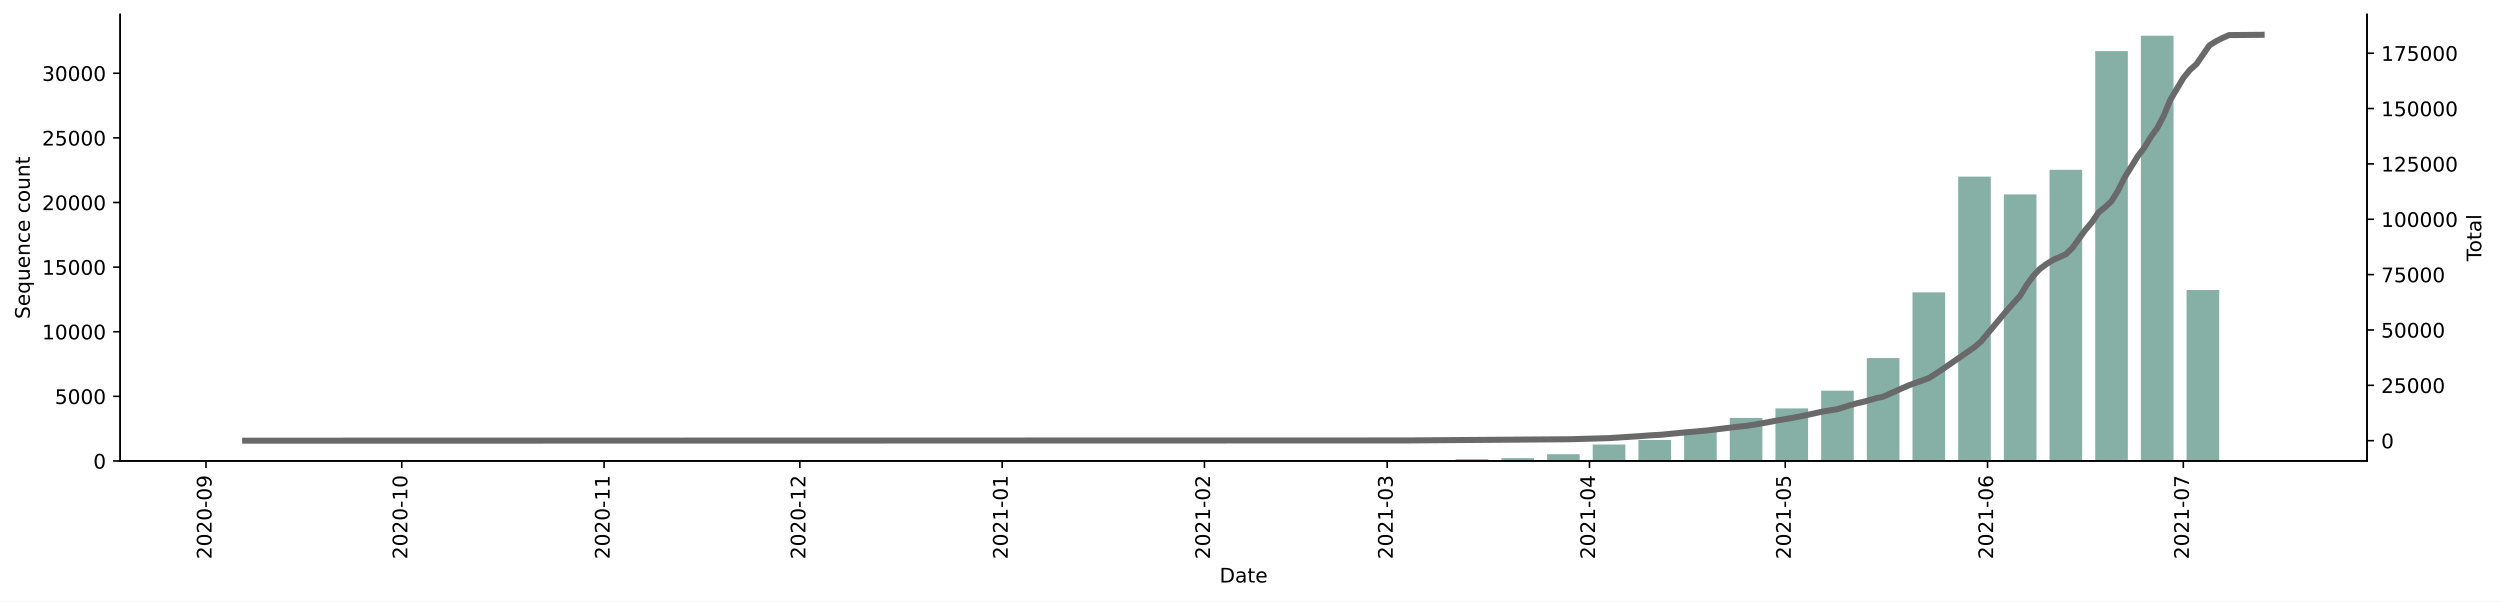
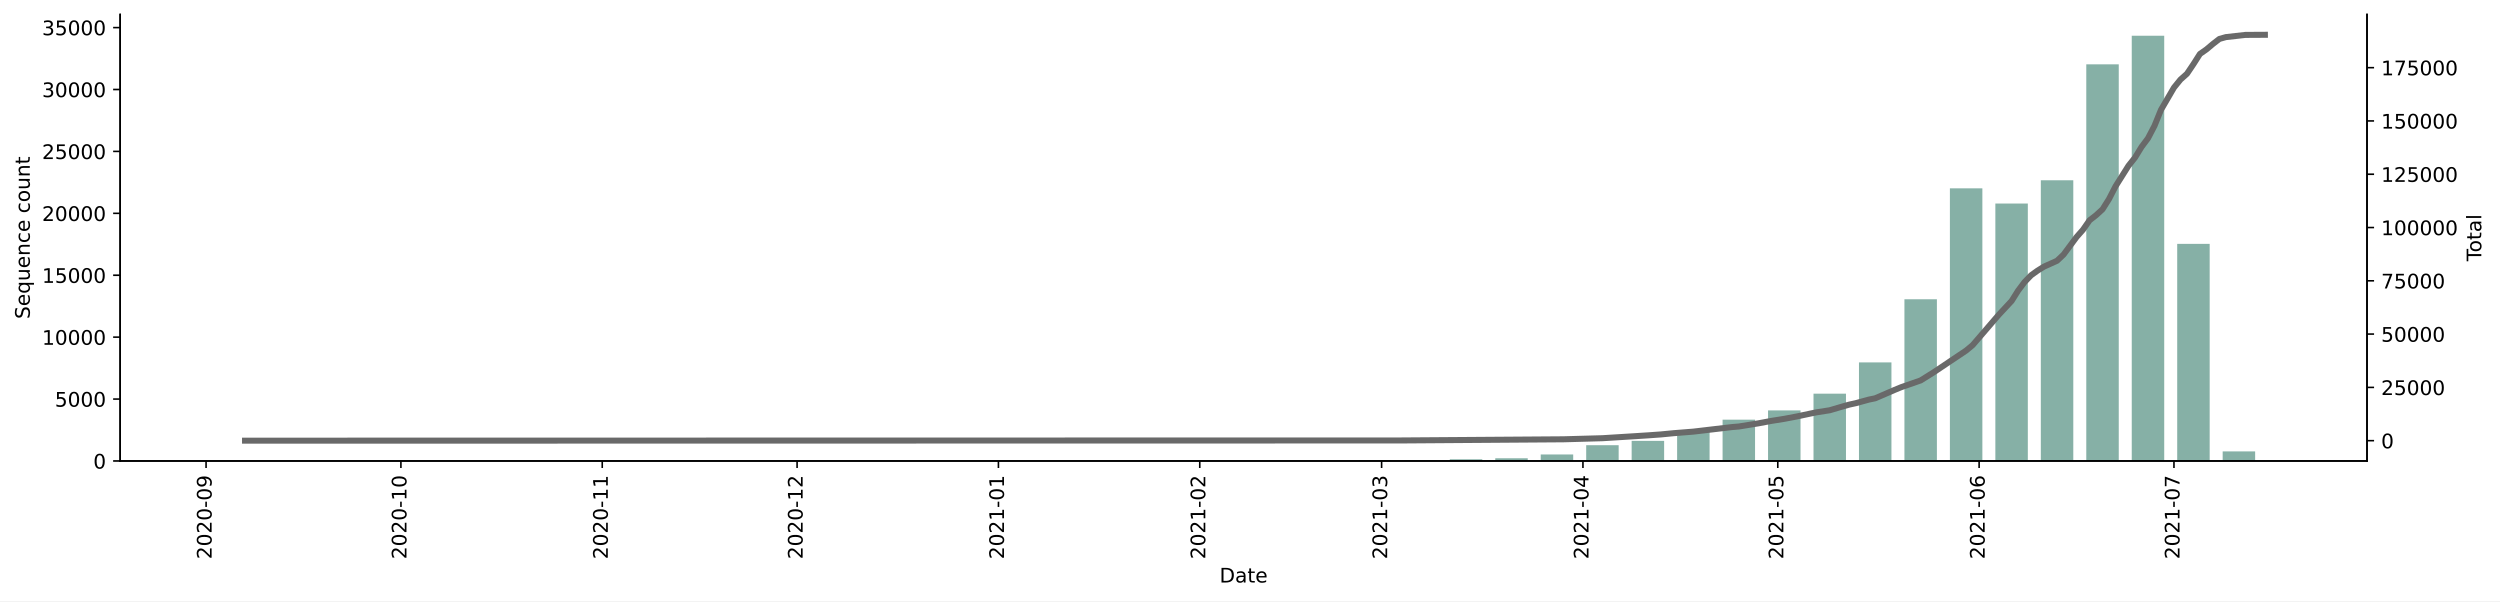
<svg xmlns="http://www.w3.org/2000/svg" xmlns:xlink="http://www.w3.org/1999/xlink" height="298.621pt" version="1.1" viewBox="0 0 1241.744 298.621" width="1241.744pt">
  <defs>
    <style type="text/css">*{stroke-linecap:butt;stroke-linejoin:round;}</style>
  </defs>
  <g id="figure_1">
    <g id="patch_1">
      <path d="M 0 298.621  L 1241.744 298.621  L 1241.744 0  L 0 0  z " style="fill:#ffffff;" />
    </g>
    <g id="axes_1">
      <g id="patch_2">
        <path d="M 59.691 228.96  L 1175.691 228.96  L 1175.691 7.2  L 59.691 7.2  z " style="fill:#ffffff;" />
      </g>
      <g id="patch_3">
-         <path clip-path="url(#p25f236a113)" d="M 110.418 228.96  L 126.625 228.96  L 126.625 228.954  L 110.418 228.954  z " style="fill:#86b0a6;" />
+         <path clip-path="url(#p09d56482ad)" d="M 110.418 228.96  L 126.547 228.96  L 126.547 228.954  L 110.418 228.954  z " style="fill:#86b0a6;" />
      </g>
      <g id="patch_4">
-         <path clip-path="url(#p25f236a113)" d="M 155.797 228.96  L 172.004 228.96  L 172.004 228.954  L 155.797 228.954  z " style="fill:#86b0a6;" />
+         <path clip-path="url(#p09d56482ad)" d="M 155.58 228.96  L 171.71 228.96  L 171.71 228.954  L 155.58 228.954  z " style="fill:#86b0a6;" />
      </g>
      <g id="patch_5">
-         <path clip-path="url(#p25f236a113)" d="M 337.313 228.96  L 353.52 228.96  L 353.52 228.954  L 337.313 228.954  z " style="fill:#86b0a6;" />
+         <path clip-path="url(#p09d56482ad)" d="M 336.231 228.96  L 352.36 228.96  L 352.36 228.954  L 336.231 228.954  z " style="fill:#86b0a6;" />
      </g>
      <g id="patch_6">
-         <path clip-path="url(#p25f236a113)" d="M 360.003 228.96  L 376.209 228.96  L 376.209 228.947  L 360.003 228.947  z " style="fill:#86b0a6;" />
+         <path clip-path="url(#p09d56482ad)" d="M 358.812 228.96  L 374.942 228.96  L 374.942 228.948  L 358.812 228.948  z " style="fill:#86b0a6;" />
      </g>
      <g id="patch_7">
-         <path clip-path="url(#p25f236a113)" d="M 382.692 228.96  L 398.899 228.96  L 398.899 228.954  L 382.692 228.954  z " style="fill:#86b0a6;" />
+         <path clip-path="url(#p09d56482ad)" d="M 381.393 228.96  L 397.523 228.96  L 397.523 228.954  L 381.393 228.954  z " style="fill:#86b0a6;" />
      </g>
      <g id="patch_8">
-         <path clip-path="url(#p25f236a113)" d="M 405.382 228.96  L 421.588 228.96  L 421.588 228.934  L 405.382 228.934  z " style="fill:#86b0a6;" />
+         <path clip-path="url(#p09d56482ad)" d="M 403.975 228.96  L 420.104 228.96  L 420.104 228.935  L 403.975 228.935  z " style="fill:#86b0a6;" />
      </g>
      <g id="patch_9">
-         <path clip-path="url(#p25f236a113)" d="M 473.45 228.96  L 489.657 228.96  L 489.657 228.954  L 473.45 228.954  z " style="fill:#86b0a6;" />
+         <path clip-path="url(#p09d56482ad)" d="M 471.719 228.96  L 487.848 228.96  L 487.848 228.954  L 471.719 228.954  z " style="fill:#86b0a6;" />
      </g>
      <g id="patch_10">
-         <path clip-path="url(#p25f236a113)" d="M 496.14 228.96  L 512.346 228.96  L 512.346 228.941  L 496.14 228.941  z " style="fill:#86b0a6;" />
+         <path clip-path="url(#p09d56482ad)" d="M 494.3 228.96  L 510.429 228.96  L 510.429 228.942  L 494.3 228.942  z " style="fill:#86b0a6;" />
      </g>
      <g id="patch_11">
-         <path clip-path="url(#p25f236a113)" d="M 518.829 228.96  L 535.036 228.96  L 535.036 228.947  L 518.829 228.947  z " style="fill:#86b0a6;" />
+         <path clip-path="url(#p09d56482ad)" d="M 516.881 228.96  L 533.011 228.96  L 533.011 228.948  L 516.881 228.948  z " style="fill:#86b0a6;" />
      </g>
      <g id="patch_12">
-         <path clip-path="url(#p25f236a113)" d="M 541.519 228.96  L 557.725 228.96  L 557.725 228.954  L 541.519 228.954  z " style="fill:#86b0a6;" />
+         <path clip-path="url(#p09d56482ad)" d="M 539.463 228.96  L 555.592 228.96  L 555.592 228.954  L 539.463 228.954  z " style="fill:#86b0a6;" />
      </g>
      <g id="patch_13">
-         <path clip-path="url(#p25f236a113)" d="M 564.208 228.96  L 580.415 228.96  L 580.415 228.947  L 564.208 228.947  z " style="fill:#86b0a6;" />
+         <path clip-path="url(#p09d56482ad)" d="M 562.044 228.96  L 578.173 228.96  L 578.173 228.948  L 562.044 228.948  z " style="fill:#86b0a6;" />
      </g>
      <g id="patch_14">
-         <path clip-path="url(#p25f236a113)" d="M 586.898 228.96  L 603.105 228.96  L 603.105 228.787  L 586.898 228.787  z " style="fill:#86b0a6;" />
+         <path clip-path="url(#p09d56482ad)" d="M 584.625 228.96  L 600.755 228.96  L 600.755 228.794  L 584.625 228.794  z " style="fill:#86b0a6;" />
      </g>
      <g id="patch_15">
-         <path clip-path="url(#p25f236a113)" d="M 609.587 228.96  L 625.794 228.96  L 625.794 228.902  L 609.587 228.902  z " style="fill:#86b0a6;" />
+         <path clip-path="url(#p09d56482ad)" d="M 607.206 228.96  L 623.336 228.96  L 623.336 228.905  L 607.206 228.905  z " style="fill:#86b0a6;" />
      </g>
      <g id="patch_16">
-         <path clip-path="url(#p25f236a113)" d="M 632.277 228.96  L 648.484 228.96  L 648.484 228.915  L 632.277 228.915  z " style="fill:#86b0a6;" />
+         <path clip-path="url(#p09d56482ad)" d="M 629.788 228.96  L 645.917 228.96  L 645.917 228.917  L 629.788 228.917  z " style="fill:#86b0a6;" />
      </g>
      <g id="patch_17">
-         <path clip-path="url(#p25f236a113)" d="M 654.966 228.96  L 671.173 228.96  L 671.173 228.909  L 654.966 228.909  z " style="fill:#86b0a6;" />
+         <path clip-path="url(#p09d56482ad)" d="M 652.369 228.96  L 668.499 228.96  L 668.499 228.911  L 652.369 228.911  z " style="fill:#86b0a6;" />
      </g>
      <g id="patch_18">
-         <path clip-path="url(#p25f236a113)" d="M 677.656 228.96  L 693.863 228.96  L 693.863 228.53  L 677.656 228.53  z " style="fill:#86b0a6;" />
+         <path clip-path="url(#p09d56482ad)" d="M 674.95 228.96  L 691.08 228.96  L 691.08 228.548  L 674.95 228.548  z " style="fill:#86b0a6;" />
      </g>
      <g id="patch_19">
-         <path clip-path="url(#p25f236a113)" d="M 700.345 228.96  L 716.552 228.96  L 716.552 228.575  L 700.345 228.575  z " style="fill:#86b0a6;" />
+         <path clip-path="url(#p09d56482ad)" d="M 697.532 228.96  L 713.661 228.96  L 713.661 228.591  L 697.532 228.591  z " style="fill:#86b0a6;" />
      </g>
      <g id="patch_20">
-         <path clip-path="url(#p25f236a113)" d="M 723.035 228.96  L 739.242 228.96  L 739.242 228.068  L 723.035 228.068  z " style="fill:#86b0a6;" />
+         <path clip-path="url(#p09d56482ad)" d="M 720.113 228.96  L 736.242 228.96  L 736.242 228.105  L 720.113 228.105  z " style="fill:#86b0a6;" />
      </g>
      <g id="patch_21">
-         <path clip-path="url(#p25f236a113)" d="M 745.724 228.96  L 761.931 228.96  L 761.931 227.548  L 745.724 227.548  z " style="fill:#86b0a6;" />
+         <path clip-path="url(#p09d56482ad)" d="M 742.694 228.96  L 758.824 228.96  L 758.824 227.607  L 742.694 227.607  z " style="fill:#86b0a6;" />
      </g>
      <g id="patch_22">
-         <path clip-path="url(#p25f236a113)" d="M 768.414 228.96  L 784.621 228.96  L 784.621 225.603  L 768.414 225.603  z " style="fill:#86b0a6;" />
+         <path clip-path="url(#p09d56482ad)" d="M 765.276 228.96  L 781.405 228.96  L 781.405 225.743  L 765.276 225.743  z " style="fill:#86b0a6;" />
      </g>
      <g id="patch_23">
-         <path clip-path="url(#p25f236a113)" d="M 791.103 228.96  L 807.31 228.96  L 807.31 220.808  L 791.103 220.808  z " style="fill:#86b0a6;" />
+         <path clip-path="url(#p09d56482ad)" d="M 787.857 228.96  L 803.986 228.96  L 803.986 221.143  L 787.857 221.143  z " style="fill:#86b0a6;" />
      </g>
      <g id="patch_24">
-         <path clip-path="url(#p25f236a113)" d="M 813.793 228.96  L 830 228.96  L 830 218.536  L 813.793 218.536  z " style="fill:#86b0a6;" />
+         <path clip-path="url(#p09d56482ad)" d="M 810.438 228.96  L 826.568 228.96  L 826.568 218.972  L 810.438 218.972  z " style="fill:#86b0a6;" />
      </g>
      <g id="patch_25">
-         <path clip-path="url(#p25f236a113)" d="M 836.482 228.96  L 852.689 228.96  L 852.689 213.407  L 836.482 213.407  z " style="fill:#86b0a6;" />
+         <path clip-path="url(#p09d56482ad)" d="M 833.019 228.96  L 849.149 228.96  L 849.149 214.058  L 833.019 214.058  z " style="fill:#86b0a6;" />
      </g>
      <g id="patch_26">
-         <path clip-path="url(#p25f236a113)" d="M 859.172 228.96  L 875.379 228.96  L 875.379 207.572  L 859.172 207.572  z " style="fill:#86b0a6;" />
+         <path clip-path="url(#p09d56482ad)" d="M 855.601 228.96  L 871.73 228.96  L 871.73 208.437  L 855.601 208.437  z " style="fill:#86b0a6;" />
      </g>
      <g id="patch_27">
-         <path clip-path="url(#p25f236a113)" d="M 881.861 228.96  L 898.068 228.96  L 898.068 202.848  L 881.861 202.848  z " style="fill:#86b0a6;" />
+         <path clip-path="url(#p09d56482ad)" d="M 878.182 228.96  L 894.312 228.96  L 894.312 203.855  L 878.182 203.855  z " style="fill:#86b0a6;" />
      </g>
      <g id="patch_28">
-         <path clip-path="url(#p25f236a113)" d="M 904.551 228.96  L 920.758 228.96  L 920.758 194.067  L 904.551 194.067  z " style="fill:#86b0a6;" />
+         <path clip-path="url(#p09d56482ad)" d="M 900.763 228.96  L 916.893 228.96  L 916.893 195.527  L 900.763 195.527  z " style="fill:#86b0a6;" />
      </g>
      <g id="patch_29">
-         <path clip-path="url(#p25f236a113)" d="M 927.24 228.96  L 943.447 228.96  L 943.447 177.866  L 927.24 177.866  z " style="fill:#86b0a6;" />
+         <path clip-path="url(#p09d56482ad)" d="M 923.345 228.96  L 939.474 228.96  L 939.474 180.004  L 923.345 180.004  z " style="fill:#86b0a6;" />
      </g>
      <g id="patch_30">
-         <path clip-path="url(#p25f236a113)" d="M 949.93 228.96  L 966.137 228.96  L 966.137 145.187  L 949.93 145.187  z " style="fill:#86b0a6;" />
+         <path clip-path="url(#p09d56482ad)" d="M 945.926 228.96  L 962.055 228.96  L 962.055 148.656  L 945.926 148.656  z " style="fill:#86b0a6;" />
      </g>
      <g id="patch_31">
-         <path clip-path="url(#p25f236a113)" d="M 972.619 228.96  L 988.826 228.96  L 988.826 87.706  L 972.619 87.706  z " style="fill:#86b0a6;" />
+         <path clip-path="url(#p09d56482ad)" d="M 968.507 228.96  L 984.637 228.96  L 984.637 93.55  L 968.507 93.55  z " style="fill:#86b0a6;" />
      </g>
      <g id="patch_32">
-         <path clip-path="url(#p25f236a113)" d="M 995.309 228.96  L 1011.516 228.96  L 1011.516 96.564  L 995.309 96.564  z " style="fill:#86b0a6;" />
+         <path clip-path="url(#p09d56482ad)" d="M 991.089 228.96  L 1007.218 228.96  L 1007.218 101.084  L 991.089 101.084  z " style="fill:#86b0a6;" />
      </g>
      <g id="patch_33">
-         <path clip-path="url(#p25f236a113)" d="M 1017.998 228.96  L 1034.205 228.96  L 1034.205 84.356  L 1017.998 84.356  z " style="fill:#86b0a6;" />
+         <path clip-path="url(#p09d56482ad)" d="M 1013.67 228.96  L 1029.799 228.96  L 1029.799 89.546  L 1013.67 89.546  z " style="fill:#86b0a6;" />
      </g>
      <g id="patch_34">
-         <path clip-path="url(#p25f236a113)" d="M 1040.688 228.96  L 1056.895 228.96  L 1056.895 25.392  L 1040.688 25.392  z " style="fill:#86b0a6;" />
+         <path clip-path="url(#p09d56482ad)" d="M 1036.251 228.96  L 1052.381 228.96  L 1052.381 31.967  L 1036.251 31.967  z " style="fill:#86b0a6;" />
      </g>
      <g id="patch_35">
-         <path clip-path="url(#p25f236a113)" d="M 1063.378 228.96  L 1079.584 228.96  L 1079.584 17.76  L 1063.378 17.76  z " style="fill:#86b0a6;" />
+         <path clip-path="url(#p09d56482ad)" d="M 1058.832 228.96  L 1074.962 228.96  L 1074.962 17.76  L 1058.832 17.76  z " style="fill:#86b0a6;" />
      </g>
      <g id="patch_36">
-         <path clip-path="url(#p25f236a113)" d="M 1086.067 228.96  L 1102.274 228.96  L 1102.274 144.058  L 1086.067 144.058  z " style="fill:#86b0a6;" />
+         <path clip-path="url(#p09d56482ad)" d="M 1081.414 228.96  L 1097.543 228.96  L 1097.543 121.14  L 1081.414 121.14  z " style="fill:#86b0a6;" />
      </g>
      <g id="patch_37">
-         <path clip-path="url(#p25f236a113)" d="M 1108.757 228.96  L 1124.963 228.96  L 1124.963 228.562  L 1108.757 228.562  z " style="fill:#86b0a6;" />
+         <path clip-path="url(#p09d56482ad)" d="M 1103.995 228.96  L 1120.125 228.96  L 1120.125 224.224  L 1103.995 224.224  z " style="fill:#86b0a6;" />
      </g>
      <g id="matplotlib.axis_1">
        <g id="xtick_1">
          <g id="line2d_1">
            <defs>
-               <path d="M 0 0  L 0 3.5  " id="mf1238006eb" style="stroke:#000000;stroke-width:0.8;" />
+               <path d="M 0 0  L 0 3.5  " id="m24f2f60e3e" style="stroke:#000000;stroke-width:0.8;" />
            </defs>
            <g>
-               <use style="stroke:#000000;stroke-width:0.8;" x="102.314" xlink:href="#mf1238006eb" y="228.96" />
+               <use style="stroke:#000000;stroke-width:0.8;" x="102.353" xlink:href="#m24f2f60e3e" y="228.96" />
            </g>
          </g>
          <g id="text_1">
-             <g transform="translate(105.0739 277.7428)rotate(-90)scale(0.1 -0.1)">
+             <g transform="translate(105.1125 277.7428)rotate(-90)scale(0.1 -0.1)">
              <defs>
                <path d="M 1228 531  L 3431 531  L 3431 0  L 469 0  L 469 531  Q 828 903 1448 1529  Q 2069 2156 2228 2338  Q 2531 2678 2651 2914  Q 2772 3150 2772 3378  Q 2772 3750 2511 3984  Q 2250 4219 1831 4219  Q 1534 4219 1204 4116  Q 875 4013 500 3803  L 500 4441  Q 881 4594 1212 4672  Q 1544 4750 1819 4750  Q 2544 4750 2975 4387  Q 3406 4025 3406 3419  Q 3406 3131 3298 2873  Q 3191 2616 2906 2266  Q 2828 2175 2409 1742  Q 1991 1309 1228 531  z " id="DejaVuSans-32" transform="scale(0.015625)" />
                <path d="M 2034 4250  Q 1547 4250 1301 3770  Q 1056 3291 1056 2328  Q 1056 1369 1301 889  Q 1547 409 2034 409  Q 2525 409 2770 889  Q 3016 1369 3016 2328  Q 3016 3291 2770 3770  Q 2525 4250 2034 4250  z M 2034 4750  Q 2819 4750 3233 4129  Q 3647 3509 3647 2328  Q 3647 1150 3233 529  Q 2819 -91 2034 -91  Q 1250 -91 836 529  Q 422 1150 422 2328  Q 422 3509 836 4129  Q 1250 4750 2034 4750  z " id="DejaVuSans-30" transform="scale(0.015625)" />
                <path d="M 313 2009  L 1997 2009  L 1997 1497  L 313 1497  L 313 2009  z " id="DejaVuSans-2d" transform="scale(0.015625)" />
                <path d="M 703 97  L 703 672  Q 941 559 1184 500  Q 1428 441 1663 441  Q 2288 441 2617 861  Q 2947 1281 2994 2138  Q 2813 1869 2534 1725  Q 2256 1581 1919 1581  Q 1219 1581 811 2004  Q 403 2428 403 3163  Q 403 3881 828 4315  Q 1253 4750 1959 4750  Q 2769 4750 3195 4129  Q 3622 3509 3622 2328  Q 3622 1225 3098 567  Q 2575 -91 1691 -91  Q 1453 -91 1209 -44  Q 966 3 703 97  z M 1959 2075  Q 2384 2075 2632 2365  Q 2881 2656 2881 3163  Q 2881 3666 2632 3958  Q 2384 4250 1959 4250  Q 1534 4250 1286 3958  Q 1038 3666 1038 3163  Q 1038 2656 1286 2365  Q 1534 2075 1959 2075  z " id="DejaVuSans-39" transform="scale(0.015625)" />
              </defs>
              <use xlink:href="#DejaVuSans-32" />
              <use x="63.623" xlink:href="#DejaVuSans-30" />
              <use x="127.246" xlink:href="#DejaVuSans-32" />
              <use x="190.869" xlink:href="#DejaVuSans-30" />
              <use x="254.492" xlink:href="#DejaVuSans-2d" />
              <use x="290.576" xlink:href="#DejaVuSans-30" />
              <use x="354.199" xlink:href="#DejaVuSans-39" />
            </g>
          </g>
        </g>
        <g id="xtick_2">
          <g id="line2d_2">
            <g>
-               <use style="stroke:#000000;stroke-width:0.8;" x="199.555" xlink:href="#mf1238006eb" y="228.96" />
+               <use style="stroke:#000000;stroke-width:0.8;" x="199.13" xlink:href="#m24f2f60e3e" y="228.96" />
            </g>
          </g>
          <g id="text_2">
-             <g transform="translate(202.3147 277.7428)rotate(-90)scale(0.1 -0.1)">
+             <g transform="translate(201.8895 277.7428)rotate(-90)scale(0.1 -0.1)">
              <defs>
                <path d="M 794 531  L 1825 531  L 1825 4091  L 703 3866  L 703 4441  L 1819 4666  L 2450 4666  L 2450 531  L 3481 531  L 3481 0  L 794 0  L 794 531  z " id="DejaVuSans-31" transform="scale(0.015625)" />
              </defs>
              <use xlink:href="#DejaVuSans-32" />
              <use x="63.623" xlink:href="#DejaVuSans-30" />
              <use x="127.246" xlink:href="#DejaVuSans-32" />
              <use x="190.869" xlink:href="#DejaVuSans-30" />
              <use x="254.492" xlink:href="#DejaVuSans-2d" />
              <use x="290.576" xlink:href="#DejaVuSans-31" />
              <use x="354.199" xlink:href="#DejaVuSans-30" />
            </g>
          </g>
        </g>
        <g id="xtick_3">
          <g id="line2d_3">
            <g>
-               <use style="stroke:#000000;stroke-width:0.8;" x="300.037" xlink:href="#mf1238006eb" y="228.96" />
+               <use style="stroke:#000000;stroke-width:0.8;" x="299.133" xlink:href="#m24f2f60e3e" y="228.96" />
            </g>
          </g>
          <g id="text_3">
-             <g transform="translate(302.7968 277.7428)rotate(-90)scale(0.1 -0.1)">
+             <g transform="translate(301.8924 277.7428)rotate(-90)scale(0.1 -0.1)">
              <use xlink:href="#DejaVuSans-32" />
              <use x="63.623" xlink:href="#DejaVuSans-30" />
              <use x="127.246" xlink:href="#DejaVuSans-32" />
              <use x="190.869" xlink:href="#DejaVuSans-30" />
              <use x="254.492" xlink:href="#DejaVuSans-2d" />
              <use x="290.576" xlink:href="#DejaVuSans-31" />
              <use x="354.199" xlink:href="#DejaVuSans-31" />
            </g>
          </g>
        </g>
        <g id="xtick_4">
          <g id="line2d_4">
            <g>
-               <use style="stroke:#000000;stroke-width:0.8;" x="397.278" xlink:href="#mf1238006eb" y="228.96" />
+               <use style="stroke:#000000;stroke-width:0.8;" x="395.91" xlink:href="#m24f2f60e3e" y="228.96" />
            </g>
          </g>
          <g id="text_4">
-             <g transform="translate(400.0376 277.7428)rotate(-90)scale(0.1 -0.1)">
+             <g transform="translate(398.6694 277.7428)rotate(-90)scale(0.1 -0.1)">
              <use xlink:href="#DejaVuSans-32" />
              <use x="63.623" xlink:href="#DejaVuSans-30" />
              <use x="127.246" xlink:href="#DejaVuSans-32" />
              <use x="190.869" xlink:href="#DejaVuSans-30" />
              <use x="254.492" xlink:href="#DejaVuSans-2d" />
              <use x="290.576" xlink:href="#DejaVuSans-31" />
              <use x="354.199" xlink:href="#DejaVuSans-32" />
            </g>
          </g>
        </g>
        <g id="xtick_5">
          <g id="line2d_5">
            <g>
-               <use style="stroke:#000000;stroke-width:0.8;" x="497.76" xlink:href="#mf1238006eb" y="228.96" />
+               <use style="stroke:#000000;stroke-width:0.8;" x="495.913" xlink:href="#m24f2f60e3e" y="228.96" />
            </g>
          </g>
          <g id="text_5">
-             <g transform="translate(500.5197 277.7428)rotate(-90)scale(0.1 -0.1)">
+             <g transform="translate(498.6723 277.7428)rotate(-90)scale(0.1 -0.1)">
              <use xlink:href="#DejaVuSans-32" />
              <use x="63.623" xlink:href="#DejaVuSans-30" />
              <use x="127.246" xlink:href="#DejaVuSans-32" />
              <use x="190.869" xlink:href="#DejaVuSans-31" />
              <use x="254.492" xlink:href="#DejaVuSans-2d" />
              <use x="290.576" xlink:href="#DejaVuSans-30" />
              <use x="354.199" xlink:href="#DejaVuSans-31" />
            </g>
          </g>
        </g>
        <g id="xtick_6">
          <g id="line2d_6">
            <g>
-               <use style="stroke:#000000;stroke-width:0.8;" x="598.242" xlink:href="#mf1238006eb" y="228.96" />
+               <use style="stroke:#000000;stroke-width:0.8;" x="595.916" xlink:href="#m24f2f60e3e" y="228.96" />
            </g>
          </g>
          <g id="text_6">
-             <g transform="translate(601.0018 277.7428)rotate(-90)scale(0.1 -0.1)">
+             <g transform="translate(598.6752 277.7428)rotate(-90)scale(0.1 -0.1)">
              <use xlink:href="#DejaVuSans-32" />
              <use x="63.623" xlink:href="#DejaVuSans-30" />
              <use x="127.246" xlink:href="#DejaVuSans-32" />
              <use x="190.869" xlink:href="#DejaVuSans-31" />
              <use x="254.492" xlink:href="#DejaVuSans-2d" />
              <use x="290.576" xlink:href="#DejaVuSans-30" />
              <use x="354.199" xlink:href="#DejaVuSans-32" />
            </g>
          </g>
        </g>
        <g id="xtick_7">
          <g id="line2d_7">
            <g>
-               <use style="stroke:#000000;stroke-width:0.8;" x="689.001" xlink:href="#mf1238006eb" y="228.96" />
+               <use style="stroke:#000000;stroke-width:0.8;" x="686.241" xlink:href="#m24f2f60e3e" y="228.96" />
            </g>
          </g>
          <g id="text_7">
-             <g transform="translate(691.7599 277.7428)rotate(-90)scale(0.1 -0.1)">
+             <g transform="translate(689.0004 277.7428)rotate(-90)scale(0.1 -0.1)">
              <defs>
                <path d="M 2597 2516  Q 3050 2419 3304 2112  Q 3559 1806 3559 1356  Q 3559 666 3084 287  Q 2609 -91 1734 -91  Q 1441 -91 1130 -33  Q 819 25 488 141  L 488 750  Q 750 597 1062 519  Q 1375 441 1716 441  Q 2309 441 2620 675  Q 2931 909 2931 1356  Q 2931 1769 2642 2001  Q 2353 2234 1838 2234  L 1294 2234  L 1294 2753  L 1863 2753  Q 2328 2753 2575 2939  Q 2822 3125 2822 3475  Q 2822 3834 2567 4026  Q 2313 4219 1838 4219  Q 1578 4219 1281 4162  Q 984 4106 628 3988  L 628 4550  Q 988 4650 1302 4700  Q 1616 4750 1894 4750  Q 2613 4750 3031 4423  Q 3450 4097 3450 3541  Q 3450 3153 3228 2886  Q 3006 2619 2597 2516  z " id="DejaVuSans-33" transform="scale(0.015625)" />
              </defs>
              <use xlink:href="#DejaVuSans-32" />
              <use x="63.623" xlink:href="#DejaVuSans-30" />
              <use x="127.246" xlink:href="#DejaVuSans-32" />
              <use x="190.869" xlink:href="#DejaVuSans-31" />
              <use x="254.492" xlink:href="#DejaVuSans-2d" />
              <use x="290.576" xlink:href="#DejaVuSans-30" />
              <use x="354.199" xlink:href="#DejaVuSans-33" />
            </g>
          </g>
        </g>
        <g id="xtick_8">
          <g id="line2d_8">
            <g>
-               <use style="stroke:#000000;stroke-width:0.8;" x="789.483" xlink:href="#mf1238006eb" y="228.96" />
+               <use style="stroke:#000000;stroke-width:0.8;" x="786.244" xlink:href="#m24f2f60e3e" y="228.96" />
            </g>
          </g>
          <g id="text_8">
-             <g transform="translate(792.242 277.7428)rotate(-90)scale(0.1 -0.1)">
+             <g transform="translate(789.0033 277.7428)rotate(-90)scale(0.1 -0.1)">
              <defs>
                <path d="M 2419 4116  L 825 1625  L 2419 1625  L 2419 4116  z M 2253 4666  L 3047 4666  L 3047 1625  L 3713 1625  L 3713 1100  L 3047 1100  L 3047 0  L 2419 0  L 2419 1100  L 313 1100  L 313 1709  L 2253 4666  z " id="DejaVuSans-34" transform="scale(0.015625)" />
              </defs>
              <use xlink:href="#DejaVuSans-32" />
              <use x="63.623" xlink:href="#DejaVuSans-30" />
              <use x="127.246" xlink:href="#DejaVuSans-32" />
              <use x="190.869" xlink:href="#DejaVuSans-31" />
              <use x="254.492" xlink:href="#DejaVuSans-2d" />
              <use x="290.576" xlink:href="#DejaVuSans-30" />
              <use x="354.199" xlink:href="#DejaVuSans-34" />
            </g>
          </g>
        </g>
        <g id="xtick_9">
          <g id="line2d_9">
            <g>
-               <use style="stroke:#000000;stroke-width:0.8;" x="886.723" xlink:href="#mf1238006eb" y="228.96" />
+               <use style="stroke:#000000;stroke-width:0.8;" x="883.021" xlink:href="#m24f2f60e3e" y="228.96" />
            </g>
          </g>
          <g id="text_9">
-             <g transform="translate(889.4828 277.7428)rotate(-90)scale(0.1 -0.1)">
+             <g transform="translate(885.7803 277.7428)rotate(-90)scale(0.1 -0.1)">
              <defs>
                <path d="M 691 4666  L 3169 4666  L 3169 4134  L 1269 4134  L 1269 2991  Q 1406 3038 1543 3061  Q 1681 3084 1819 3084  Q 2600 3084 3056 2656  Q 3513 2228 3513 1497  Q 3513 744 3044 326  Q 2575 -91 1722 -91  Q 1428 -91 1123 -41  Q 819 9 494 109  L 494 744  Q 775 591 1075 516  Q 1375 441 1709 441  Q 2250 441 2565 725  Q 2881 1009 2881 1497  Q 2881 1984 2565 2268  Q 2250 2553 1709 2553  Q 1456 2553 1204 2497  Q 953 2441 691 2322  L 691 4666  z " id="DejaVuSans-35" transform="scale(0.015625)" />
              </defs>
              <use xlink:href="#DejaVuSans-32" />
              <use x="63.623" xlink:href="#DejaVuSans-30" />
              <use x="127.246" xlink:href="#DejaVuSans-32" />
              <use x="190.869" xlink:href="#DejaVuSans-31" />
              <use x="254.492" xlink:href="#DejaVuSans-2d" />
              <use x="290.576" xlink:href="#DejaVuSans-30" />
              <use x="354.199" xlink:href="#DejaVuSans-35" />
            </g>
          </g>
        </g>
        <g id="xtick_10">
          <g id="line2d_10">
            <g>
-               <use style="stroke:#000000;stroke-width:0.8;" x="987.206" xlink:href="#mf1238006eb" y="228.96" />
+               <use style="stroke:#000000;stroke-width:0.8;" x="983.024" xlink:href="#m24f2f60e3e" y="228.96" />
            </g>
          </g>
          <g id="text_10">
-             <g transform="translate(989.965 277.7428)rotate(-90)scale(0.1 -0.1)">
+             <g transform="translate(985.7831 277.7428)rotate(-90)scale(0.1 -0.1)">
              <defs>
                <path d="M 2113 2584  Q 1688 2584 1439 2293  Q 1191 2003 1191 1497  Q 1191 994 1439 701  Q 1688 409 2113 409  Q 2538 409 2786 701  Q 3034 994 3034 1497  Q 3034 2003 2786 2293  Q 2538 2584 2113 2584  z M 3366 4563  L 3366 3988  Q 3128 4100 2886 4159  Q 2644 4219 2406 4219  Q 1781 4219 1451 3797  Q 1122 3375 1075 2522  Q 1259 2794 1537 2939  Q 1816 3084 2150 3084  Q 2853 3084 3261 2657  Q 3669 2231 3669 1497  Q 3669 778 3244 343  Q 2819 -91 2113 -91  Q 1303 -91 875 529  Q 447 1150 447 2328  Q 447 3434 972 4092  Q 1497 4750 2381 4750  Q 2619 4750 2861 4703  Q 3103 4656 3366 4563  z " id="DejaVuSans-36" transform="scale(0.015625)" />
              </defs>
              <use xlink:href="#DejaVuSans-32" />
              <use x="63.623" xlink:href="#DejaVuSans-30" />
              <use x="127.246" xlink:href="#DejaVuSans-32" />
              <use x="190.869" xlink:href="#DejaVuSans-31" />
              <use x="254.492" xlink:href="#DejaVuSans-2d" />
              <use x="290.576" xlink:href="#DejaVuSans-30" />
              <use x="354.199" xlink:href="#DejaVuSans-36" />
            </g>
          </g>
        </g>
        <g id="xtick_11">
          <g id="line2d_11">
            <g>
-               <use style="stroke:#000000;stroke-width:0.8;" x="1084.446" xlink:href="#mf1238006eb" y="228.96" />
+               <use style="stroke:#000000;stroke-width:0.8;" x="1079.801" xlink:href="#m24f2f60e3e" y="228.96" />
            </g>
          </g>
          <g id="text_11">
-             <g transform="translate(1087.206 277.7428)rotate(-90)scale(0.1 -0.1)">
+             <g transform="translate(1082.56 277.7428)rotate(-90)scale(0.1 -0.1)">
              <defs>
                <path d="M 525 4666  L 3525 4666  L 3525 4397  L 1831 0  L 1172 0  L 2766 4134  L 525 4134  L 525 4666  z " id="DejaVuSans-37" transform="scale(0.015625)" />
              </defs>
              <use xlink:href="#DejaVuSans-32" />
              <use x="63.623" xlink:href="#DejaVuSans-30" />
              <use x="127.246" xlink:href="#DejaVuSans-32" />
              <use x="190.869" xlink:href="#DejaVuSans-31" />
              <use x="254.492" xlink:href="#DejaVuSans-2d" />
              <use x="290.576" xlink:href="#DejaVuSans-30" />
              <use x="354.199" xlink:href="#DejaVuSans-37" />
            </g>
          </g>
        </g>
        <g id="text_12">
          <g transform="translate(605.7398 289.3413)scale(0.1 -0.1)">
            <defs>
              <path d="M 1259 4147  L 1259 519  L 2022 519  Q 2988 519 3436 956  Q 3884 1394 3884 2338  Q 3884 3275 3436 3711  Q 2988 4147 2022 4147  L 1259 4147  z M 628 4666  L 1925 4666  Q 3281 4666 3915 4102  Q 4550 3538 4550 2338  Q 4550 1131 3912 565  Q 3275 0 1925 0  L 628 0  L 628 4666  z " id="DejaVuSans-44" transform="scale(0.015625)" />
              <path d="M 2194 1759  Q 1497 1759 1228 1600  Q 959 1441 959 1056  Q 959 750 1161 570  Q 1363 391 1709 391  Q 2188 391 2477 730  Q 2766 1069 2766 1631  L 2766 1759  L 2194 1759  z M 3341 1997  L 3341 0  L 2766 0  L 2766 531  Q 2569 213 2275 61  Q 1981 -91 1556 -91  Q 1019 -91 701 211  Q 384 513 384 1019  Q 384 1609 779 1909  Q 1175 2209 1959 2209  L 2766 2209  L 2766 2266  Q 2766 2663 2505 2880  Q 2244 3097 1772 3097  Q 1472 3097 1187 3025  Q 903 2953 641 2809  L 641 3341  Q 956 3463 1253 3523  Q 1550 3584 1831 3584  Q 2591 3584 2966 3190  Q 3341 2797 3341 1997  z " id="DejaVuSans-61" transform="scale(0.015625)" />
              <path d="M 1172 4494  L 1172 3500  L 2356 3500  L 2356 3053  L 1172 3053  L 1172 1153  Q 1172 725 1289 603  Q 1406 481 1766 481  L 2356 481  L 2356 0  L 1766 0  Q 1100 0 847 248  Q 594 497 594 1153  L 594 3053  L 172 3053  L 172 3500  L 594 3500  L 594 4494  L 1172 4494  z " id="DejaVuSans-74" transform="scale(0.015625)" />
              <path d="M 3597 1894  L 3597 1613  L 953 1613  Q 991 1019 1311 708  Q 1631 397 2203 397  Q 2534 397 2845 478  Q 3156 559 3463 722  L 3463 178  Q 3153 47 2828 -22  Q 2503 -91 2169 -91  Q 1331 -91 842 396  Q 353 884 353 1716  Q 353 2575 817 3079  Q 1281 3584 2069 3584  Q 2775 3584 3186 3129  Q 3597 2675 3597 1894  z M 3022 2063  Q 3016 2534 2758 2815  Q 2500 3097 2075 3097  Q 1594 3097 1305 2825  Q 1016 2553 972 2059  L 3022 2063  z " id="DejaVuSans-65" transform="scale(0.015625)" />
            </defs>
            <use xlink:href="#DejaVuSans-44" />
            <use x="77.002" xlink:href="#DejaVuSans-61" />
            <use x="138.281" xlink:href="#DejaVuSans-74" />
            <use x="177.49" xlink:href="#DejaVuSans-65" />
          </g>
        </g>
      </g>
      <g id="matplotlib.axis_2">
        <g id="ytick_1">
          <g id="line2d_12">
            <defs>
-               <path d="M 0 0  L -3.5 0  " id="m6e9737e0d5" style="stroke:#000000;stroke-width:0.8;" />
+               <path d="M 0 0  L -3.5 0  " id="m03bd56404b" style="stroke:#000000;stroke-width:0.8;" />
            </defs>
            <g>
-               <use style="stroke:#000000;stroke-width:0.8;" x="59.691" xlink:href="#m6e9737e0d5" y="228.96" />
+               <use style="stroke:#000000;stroke-width:0.8;" x="59.691" xlink:href="#m03bd56404b" y="228.96" />
            </g>
          </g>
          <g id="text_13">
            <g transform="translate(46.32812 232.7592)scale(0.1 -0.1)">
              <use xlink:href="#DejaVuSans-30" />
            </g>
          </g>
        </g>
        <g id="ytick_2">
          <g id="line2d_13">
            <g>
-               <use style="stroke:#000000;stroke-width:0.8;" x="59.691" xlink:href="#m6e9737e0d5" y="196.866" />
+               <use style="stroke:#000000;stroke-width:0.8;" x="59.691" xlink:href="#m03bd56404b" y="198.209" />
            </g>
          </g>
          <g id="text_14">
-             <g transform="translate(27.24063 200.6649)scale(0.1 -0.1)">
+             <g transform="translate(27.24063 202.0079)scale(0.1 -0.1)">
              <use xlink:href="#DejaVuSans-35" />
              <use x="63.623" xlink:href="#DejaVuSans-30" />
              <use x="127.246" xlink:href="#DejaVuSans-30" />
              <use x="190.869" xlink:href="#DejaVuSans-30" />
            </g>
          </g>
        </g>
        <g id="ytick_3">
          <g id="line2d_14">
            <g>
-               <use style="stroke:#000000;stroke-width:0.8;" x="59.691" xlink:href="#m6e9737e0d5" y="164.771" />
+               <use style="stroke:#000000;stroke-width:0.8;" x="59.691" xlink:href="#m03bd56404b" y="167.457" />
            </g>
          </g>
          <g id="text_15">
-             <g transform="translate(20.87813 168.5705)scale(0.1 -0.1)">
+             <g transform="translate(20.87813 171.2566)scale(0.1 -0.1)">
              <use xlink:href="#DejaVuSans-31" />
              <use x="63.623" xlink:href="#DejaVuSans-30" />
              <use x="127.246" xlink:href="#DejaVuSans-30" />
              <use x="190.869" xlink:href="#DejaVuSans-30" />
              <use x="254.492" xlink:href="#DejaVuSans-30" />
            </g>
          </g>
        </g>
        <g id="ytick_4">
          <g id="line2d_15">
            <g>
-               <use style="stroke:#000000;stroke-width:0.8;" x="59.691" xlink:href="#m6e9737e0d5" y="132.677" />
+               <use style="stroke:#000000;stroke-width:0.8;" x="59.691" xlink:href="#m03bd56404b" y="136.706" />
            </g>
          </g>
          <g id="text_16">
-             <g transform="translate(20.87813 136.4762)scale(0.1 -0.1)">
+             <g transform="translate(20.87813 140.5053)scale(0.1 -0.1)">
              <use xlink:href="#DejaVuSans-31" />
              <use x="63.623" xlink:href="#DejaVuSans-35" />
              <use x="127.246" xlink:href="#DejaVuSans-30" />
              <use x="190.869" xlink:href="#DejaVuSans-30" />
              <use x="254.492" xlink:href="#DejaVuSans-30" />
            </g>
          </g>
        </g>
        <g id="ytick_5">
          <g id="line2d_16">
            <g>
-               <use style="stroke:#000000;stroke-width:0.8;" x="59.691" xlink:href="#m6e9737e0d5" y="100.583" />
+               <use style="stroke:#000000;stroke-width:0.8;" x="59.691" xlink:href="#m03bd56404b" y="105.955" />
            </g>
          </g>
          <g id="text_17">
-             <g transform="translate(20.87813 104.3819)scale(0.1 -0.1)">
+             <g transform="translate(20.87813 109.754)scale(0.1 -0.1)">
              <use xlink:href="#DejaVuSans-32" />
              <use x="63.623" xlink:href="#DejaVuSans-30" />
              <use x="127.246" xlink:href="#DejaVuSans-30" />
              <use x="190.869" xlink:href="#DejaVuSans-30" />
              <use x="254.492" xlink:href="#DejaVuSans-30" />
            </g>
          </g>
        </g>
        <g id="ytick_6">
          <g id="line2d_17">
            <g>
-               <use style="stroke:#000000;stroke-width:0.8;" x="59.691" xlink:href="#m6e9737e0d5" y="68.488" />
+               <use style="stroke:#000000;stroke-width:0.8;" x="59.691" xlink:href="#m03bd56404b" y="75.203" />
            </g>
          </g>
          <g id="text_18">
-             <g transform="translate(20.87813 72.28753)scale(0.1 -0.1)">
+             <g transform="translate(20.87813 79.00267)scale(0.1 -0.1)">
              <use xlink:href="#DejaVuSans-32" />
              <use x="63.623" xlink:href="#DejaVuSans-35" />
              <use x="127.246" xlink:href="#DejaVuSans-30" />
              <use x="190.869" xlink:href="#DejaVuSans-30" />
              <use x="254.492" xlink:href="#DejaVuSans-30" />
            </g>
          </g>
        </g>
        <g id="ytick_7">
          <g id="line2d_18">
            <g>
-               <use style="stroke:#000000;stroke-width:0.8;" x="59.691" xlink:href="#m6e9737e0d5" y="36.394" />
+               <use style="stroke:#000000;stroke-width:0.8;" x="59.691" xlink:href="#m03bd56404b" y="44.452" />
            </g>
          </g>
          <g id="text_19">
-             <g transform="translate(20.87813 40.19319)scale(0.1 -0.1)">
+             <g transform="translate(20.87813 48.25136)scale(0.1 -0.1)">
              <use xlink:href="#DejaVuSans-33" />
              <use x="63.623" xlink:href="#DejaVuSans-30" />
              <use x="127.246" xlink:href="#DejaVuSans-30" />
              <use x="190.869" xlink:href="#DejaVuSans-30" />
              <use x="254.492" xlink:href="#DejaVuSans-30" />
            </g>
          </g>
        </g>
-         <g id="text_20">
+         <g id="ytick_8">
+           <g id="line2d_19">
+             <g>
+               <use style="stroke:#000000;stroke-width:0.8;" x="59.691" xlink:href="#m03bd56404b" y="13.701" />
+             </g>
+           </g>
+           <g id="text_20">
+             <g transform="translate(20.87813 17.50005)scale(0.1 -0.1)">
+               <use xlink:href="#DejaVuSans-33" />
+               <use x="63.623" xlink:href="#DejaVuSans-35" />
+               <use x="127.246" xlink:href="#DejaVuSans-30" />
+               <use x="190.869" xlink:href="#DejaVuSans-30" />
+               <use x="254.492" xlink:href="#DejaVuSans-30" />
+             </g>
+           </g>
+         </g>
+         <g id="text_21">
          <g transform="translate(14.79844 158.4402)rotate(-90)scale(0.1 -0.1)">
            <defs>
              <path d="M 3425 4513  L 3425 3897  Q 3066 4069 2747 4153  Q 2428 4238 2131 4238  Q 1616 4238 1336 4038  Q 1056 3838 1056 3469  Q 1056 3159 1242 3001  Q 1428 2844 1947 2747  L 2328 2669  Q 3034 2534 3370 2195  Q 3706 1856 3706 1288  Q 3706 609 3251 259  Q 2797 -91 1919 -91  Q 1588 -91 1214 -16  Q 841 59 441 206  L 441 856  Q 825 641 1194 531  Q 1563 422 1919 422  Q 2459 422 2753 634  Q 3047 847 3047 1241  Q 3047 1584 2836 1778  Q 2625 1972 2144 2069  L 1759 2144  Q 1053 2284 737 2584  Q 422 2884 422 3419  Q 422 4038 858 4394  Q 1294 4750 2059 4750  Q 2388 4750 2728 4690  Q 3069 4631 3425 4513  z " id="DejaVuSans-53" transform="scale(0.015625)" />
              <path d="M 947 1747  Q 947 1113 1208 752  Q 1469 391 1925 391  Q 2381 391 2643 752  Q 2906 1113 2906 1747  Q 2906 2381 2643 2742  Q 2381 3103 1925 3103  Q 1469 3103 1208 2742  Q 947 2381 947 1747  z M 2906 525  Q 2725 213 2448 61  Q 2172 -91 1784 -91  Q 1150 -91 751 415  Q 353 922 353 1747  Q 353 2572 751 3078  Q 1150 3584 1784 3584  Q 2172 3584 2448 3432  Q 2725 3281 2906 2969  L 2906 3500  L 3481 3500  L 3481 -1331  L 2906 -1331  L 2906 525  z " id="DejaVuSans-71" transform="scale(0.015625)" />
              <path d="M 544 1381  L 544 3500  L 1119 3500  L 1119 1403  Q 1119 906 1312 657  Q 1506 409 1894 409  Q 2359 409 2629 706  Q 2900 1003 2900 1516  L 2900 3500  L 3475 3500  L 3475 0  L 2900 0  L 2900 538  Q 2691 219 2414 64  Q 2138 -91 1772 -91  Q 1169 -91 856 284  Q 544 659 544 1381  z M 1991 3584  L 1991 3584  z " id="DejaVuSans-75" transform="scale(0.015625)" />
              <path d="M 3513 2113  L 3513 0  L 2938 0  L 2938 2094  Q 2938 2591 2744 2837  Q 2550 3084 2163 3084  Q 1697 3084 1428 2787  Q 1159 2491 1159 1978  L 1159 0  L 581 0  L 581 3500  L 1159 3500  L 1159 2956  Q 1366 3272 1645 3428  Q 1925 3584 2291 3584  Q 2894 3584 3203 3211  Q 3513 2838 3513 2113  z " id="DejaVuSans-6e" transform="scale(0.015625)" />
              <path d="M 3122 3366  L 3122 2828  Q 2878 2963 2633 3030  Q 2388 3097 2138 3097  Q 1578 3097 1268 2742  Q 959 2388 959 1747  Q 959 1106 1268 751  Q 1578 397 2138 397  Q 2388 397 2633 464  Q 2878 531 3122 666  L 3122 134  Q 2881 22 2623 -34  Q 2366 -91 2075 -91  Q 1284 -91 818 406  Q 353 903 353 1747  Q 353 2603 823 3093  Q 1294 3584 2113 3584  Q 2378 3584 2631 3529  Q 2884 3475 3122 3366  z " id="DejaVuSans-63" transform="scale(0.015625)" />
              <path id="DejaVuSans-20" transform="scale(0.015625)" />
              <path d="M 1959 3097  Q 1497 3097 1228 2736  Q 959 2375 959 1747  Q 959 1119 1226 758  Q 1494 397 1959 397  Q 2419 397 2687 759  Q 2956 1122 2956 1747  Q 2956 2369 2687 2733  Q 2419 3097 1959 3097  z M 1959 3584  Q 2709 3584 3137 3096  Q 3566 2609 3566 1747  Q 3566 888 3137 398  Q 2709 -91 1959 -91  Q 1206 -91 779 398  Q 353 888 353 1747  Q 353 2609 779 3096  Q 1206 3584 1959 3584  z " id="DejaVuSans-6f" transform="scale(0.015625)" />
            </defs>
            <use xlink:href="#DejaVuSans-53" />
            <use x="63.477" xlink:href="#DejaVuSans-65" />
            <use x="125" xlink:href="#DejaVuSans-71" />
            <use x="188.477" xlink:href="#DejaVuSans-75" />
            <use x="251.855" xlink:href="#DejaVuSans-65" />
            <use x="313.379" xlink:href="#DejaVuSans-6e" />
            <use x="376.758" xlink:href="#DejaVuSans-63" />
            <use x="431.738" xlink:href="#DejaVuSans-65" />
            <use x="493.262" xlink:href="#DejaVuSans-20" />
            <use x="525.049" xlink:href="#DejaVuSans-63" />
            <use x="580.029" xlink:href="#DejaVuSans-6f" />
            <use x="641.211" xlink:href="#DejaVuSans-75" />
            <use x="704.59" xlink:href="#DejaVuSans-6e" />
            <use x="767.969" xlink:href="#DejaVuSans-74" />
          </g>
        </g>
      </g>
      <g id="patch_38">
        <path d="M 59.691 228.96  L 59.691 7.2  " style="fill:none;stroke:#000000;stroke-linecap:square;stroke-linejoin:miter;stroke-width:0.8;" />
      </g>
      <g id="patch_39">
        <path d="M 1175.691 228.96  L 1175.691 7.2  " style="fill:none;stroke:#000000;stroke-linecap:square;stroke-linejoin:miter;stroke-width:0.8;" />
      </g>
      <g id="patch_40">
        <path d="M 59.691 228.96  L 1175.691 228.96  " style="fill:none;stroke:#000000;stroke-linecap:square;stroke-linejoin:miter;stroke-width:0.8;" />
      </g>
    </g>
    <g id="axes_2">
      <g id="matplotlib.axis_3">
-         <g id="ytick_8">
-           <g id="line2d_19">
+         <g id="ytick_9">
+           <g id="line2d_20">
            <defs>
-               <path d="M 0 0  L 3.5 0  " id="mc7779f3b9f" style="stroke:#000000;stroke-width:0.8;" />
+               <path d="M 0 0  L 3.5 0  " id="m1f61496a22" style="stroke:#000000;stroke-width:0.8;" />
            </defs>
            <g>
-               <use style="stroke:#000000;stroke-width:0.8;" x="1175.691" xlink:href="#mc7779f3b9f" y="218.881" />
-             </g>
-           </g>
-           <g id="text_21">
+               <use style="stroke:#000000;stroke-width:0.8;" x="1175.691" xlink:href="#m1f61496a22" y="218.881" />
+             </g>
+           </g>
+           <g id="text_22">
            <g transform="translate(1182.691 222.6803)scale(0.1 -0.1)">
              <use xlink:href="#DejaVuSans-30" />
            </g>
          </g>
        </g>
-         <g id="ytick_9">
-           <g id="line2d_20">
-             <g>
-               <use style="stroke:#000000;stroke-width:0.8;" x="1175.691" xlink:href="#mc7779f3b9f" y="191.386" />
-             </g>
-           </g>
-           <g id="text_22">
-             <g transform="translate(1182.691 195.1856)scale(0.1 -0.1)">
-               <use xlink:href="#DejaVuSans-32" />
-               <use x="63.623" xlink:href="#DejaVuSans-35" />
-               <use x="127.246" xlink:href="#DejaVuSans-30" />
-               <use x="190.869" xlink:href="#DejaVuSans-30" />
-               <use x="254.492" xlink:href="#DejaVuSans-30" />
-             </g>
-           </g>
-         </g>
        <g id="ytick_10">
          <g id="line2d_21">
            <g>
-               <use style="stroke:#000000;stroke-width:0.8;" x="1175.691" xlink:href="#mc7779f3b9f" y="163.892" />
+               <use style="stroke:#000000;stroke-width:0.8;" x="1175.691" xlink:href="#m1f61496a22" y="192.413" />
            </g>
          </g>
          <g id="text_23">
-             <g transform="translate(1182.691 167.6909)scale(0.1 -0.1)">
-               <use xlink:href="#DejaVuSans-35" />
-               <use x="63.623" xlink:href="#DejaVuSans-30" />
+             <g transform="translate(1182.691 196.2119)scale(0.1 -0.1)">
+               <use xlink:href="#DejaVuSans-32" />
+               <use x="63.623" xlink:href="#DejaVuSans-35" />
              <use x="127.246" xlink:href="#DejaVuSans-30" />
              <use x="190.869" xlink:href="#DejaVuSans-30" />
              <use x="254.492" xlink:href="#DejaVuSans-30" />
            </g>
          </g>
        </g>
        <g id="ytick_11">
          <g id="line2d_22">
            <g>
-               <use style="stroke:#000000;stroke-width:0.8;" x="1175.691" xlink:href="#mc7779f3b9f" y="136.397" />
+               <use style="stroke:#000000;stroke-width:0.8;" x="1175.691" xlink:href="#m1f61496a22" y="165.944" />
            </g>
          </g>
          <g id="text_24">
-             <g transform="translate(1182.691 140.1962)scale(0.1 -0.1)">
+             <g transform="translate(1182.691 169.7435)scale(0.1 -0.1)">
+               <use xlink:href="#DejaVuSans-35" />
+               <use x="63.623" xlink:href="#DejaVuSans-30" />
+               <use x="127.246" xlink:href="#DejaVuSans-30" />
+               <use x="190.869" xlink:href="#DejaVuSans-30" />
+               <use x="254.492" xlink:href="#DejaVuSans-30" />
+             </g>
+           </g>
+         </g>
+         <g id="ytick_12">
+           <g id="line2d_23">
+             <g>
+               <use style="stroke:#000000;stroke-width:0.8;" x="1175.691" xlink:href="#m1f61496a22" y="139.476" />
+             </g>
+           </g>
+           <g id="text_25">
+             <g transform="translate(1182.691 143.2752)scale(0.1 -0.1)">
              <use xlink:href="#DejaVuSans-37" />
              <use x="63.623" xlink:href="#DejaVuSans-35" />
              <use x="127.246" xlink:href="#DejaVuSans-30" />
              <use x="190.869" xlink:href="#DejaVuSans-30" />
              <use x="254.492" xlink:href="#DejaVuSans-30" />
            </g>
          </g>
        </g>
-         <g id="ytick_12">
-           <g id="line2d_23">
-             <g>
-               <use style="stroke:#000000;stroke-width:0.8;" x="1175.691" xlink:href="#mc7779f3b9f" y="108.902" />
-             </g>
-           </g>
-           <g id="text_25">
-             <g transform="translate(1182.691 112.7015)scale(0.1 -0.1)">
-               <use xlink:href="#DejaVuSans-31" />
-               <use x="63.623" xlink:href="#DejaVuSans-30" />
-               <use x="127.246" xlink:href="#DejaVuSans-30" />
-               <use x="190.869" xlink:href="#DejaVuSans-30" />
-               <use x="254.492" xlink:href="#DejaVuSans-30" />
-               <use x="318.115" xlink:href="#DejaVuSans-30" />
-             </g>
-           </g>
-         </g>
        <g id="ytick_13">
          <g id="line2d_24">
            <g>
-               <use style="stroke:#000000;stroke-width:0.8;" x="1175.691" xlink:href="#mc7779f3b9f" y="81.408" />
+               <use style="stroke:#000000;stroke-width:0.8;" x="1175.691" xlink:href="#m1f61496a22" y="113.008" />
            </g>
          </g>
          <g id="text_26">
-             <g transform="translate(1182.691 85.20678)scale(0.1 -0.1)">
+             <g transform="translate(1182.691 116.8068)scale(0.1 -0.1)">
+               <use xlink:href="#DejaVuSans-31" />
+               <use x="63.623" xlink:href="#DejaVuSans-30" />
+               <use x="127.246" xlink:href="#DejaVuSans-30" />
+               <use x="190.869" xlink:href="#DejaVuSans-30" />
+               <use x="254.492" xlink:href="#DejaVuSans-30" />
+               <use x="318.115" xlink:href="#DejaVuSans-30" />
+             </g>
+           </g>
+         </g>
+         <g id="ytick_14">
+           <g id="line2d_25">
+             <g>
+               <use style="stroke:#000000;stroke-width:0.8;" x="1175.691" xlink:href="#m1f61496a22" y="86.539" />
+             </g>
+           </g>
+           <g id="text_27">
+             <g transform="translate(1182.691 90.33846)scale(0.1 -0.1)">
              <use xlink:href="#DejaVuSans-31" />
              <use x="63.623" xlink:href="#DejaVuSans-32" />
              <use x="127.246" xlink:href="#DejaVuSans-35" />
              <use x="190.869" xlink:href="#DejaVuSans-30" />
              <use x="254.492" xlink:href="#DejaVuSans-30" />
              <use x="318.115" xlink:href="#DejaVuSans-30" />
            </g>
          </g>
        </g>
-         <g id="ytick_14">
-           <g id="line2d_25">
-             <g>
-               <use style="stroke:#000000;stroke-width:0.8;" x="1175.691" xlink:href="#mc7779f3b9f" y="53.913" />
-             </g>
-           </g>
-           <g id="text_27">
-             <g transform="translate(1182.691 57.71207)scale(0.1 -0.1)">
+         <g id="ytick_15">
+           <g id="line2d_26">
+             <g>
+               <use style="stroke:#000000;stroke-width:0.8;" x="1175.691" xlink:href="#m1f61496a22" y="60.071" />
+             </g>
+           </g>
+           <g id="text_28">
+             <g transform="translate(1182.691 63.87009)scale(0.1 -0.1)">
              <use xlink:href="#DejaVuSans-31" />
              <use x="63.623" xlink:href="#DejaVuSans-35" />
              <use x="127.246" xlink:href="#DejaVuSans-30" />
              <use x="190.869" xlink:href="#DejaVuSans-30" />
              <use x="254.492" xlink:href="#DejaVuSans-30" />
              <use x="318.115" xlink:href="#DejaVuSans-30" />
            </g>
          </g>
        </g>
-         <g id="ytick_15">
-           <g id="line2d_26">
-             <g>
-               <use style="stroke:#000000;stroke-width:0.8;" x="1175.691" xlink:href="#mc7779f3b9f" y="26.418" />
-             </g>
-           </g>
-           <g id="text_28">
-             <g transform="translate(1182.691 30.21736)scale(0.1 -0.1)">
+         <g id="ytick_16">
+           <g id="line2d_27">
+             <g>
+               <use style="stroke:#000000;stroke-width:0.8;" x="1175.691" xlink:href="#m1f61496a22" y="33.603" />
+             </g>
+           </g>
+           <g id="text_29">
+             <g transform="translate(1182.691 37.40173)scale(0.1 -0.1)">
              <use xlink:href="#DejaVuSans-31" />
              <use x="63.623" xlink:href="#DejaVuSans-37" />
              <use x="127.246" xlink:href="#DejaVuSans-35" />
              <use x="190.869" xlink:href="#DejaVuSans-30" />
              <use x="254.492" xlink:href="#DejaVuSans-30" />
              <use x="318.115" xlink:href="#DejaVuSans-30" />
            </g>
          </g>
        </g>
-         <g id="text_29">
+         <g id="text_30">
          <g transform="translate(1232.464 129.7566)rotate(-90)scale(0.1 -0.1)">
            <defs>
              <path d="M -19 4666  L 3928 4666  L 3928 4134  L 2272 4134  L 2272 0  L 1638 0  L 1638 4134  L -19 4134  L -19 4666  z " id="DejaVuSans-54" transform="scale(0.015625)" />
              <path d="M 603 4863  L 1178 4863  L 1178 0  L 603 0  L 603 4863  z " id="DejaVuSans-6c" transform="scale(0.015625)" />
            </defs>
            <use xlink:href="#DejaVuSans-54" />
            <use x="44.084" xlink:href="#DejaVuSans-6f" />
            <use x="105.266" xlink:href="#DejaVuSans-74" />
            <use x="144.475" xlink:href="#DejaVuSans-61" />
            <use x="205.754" xlink:href="#DejaVuSans-6c" />
          </g>
        </g>
      </g>
-       <g id="line2d_27">
-         <path clip-path="url(#p25f236a113)" d="M 121.763 218.88  L 698.725 218.769  L 779.759 218.168  L 799.207 217.612  L 815.414 216.569  L 818.655 216.298  L 825.138 215.929  L 831.62 215.292  L 847.827 213.819  L 864.034 211.847  L 867.275 211.573  L 876.999 209.946  L 883.482 208.686  L 889.965 207.624  L 896.448 206.358  L 902.93 204.932  L 906.172 204.255  L 912.654 203.209  L 919.137 201.236  L 922.378 200.3  L 925.62 199.567  L 932.102 197.73  L 935.344 197.036  L 945.068 192.693  L 948.309 191.314  L 958.033 187.82  L 964.516 183.633  L 980.723 172.413  L 983.964 169.627  L 993.688 157.945  L 996.93 154.049  L 1003.412 146.855  L 1006.654 141.527  L 1009.895 137.067  L 1013.136 133.61  L 1016.378 131.204  L 1019.619 129.203  L 1026.102 126.288  L 1029.343 123.141  L 1035.826 114.153  L 1039.067 110.356  L 1042.309 105.555  L 1045.55 102.96  L 1048.791 99.904  L 1052.033 94.628  L 1055.274 88.165  L 1061.757 77.673  L 1064.998 73.484  L 1068.24 68.081  L 1071.481 63.655  L 1074.722 57.486  L 1077.964 49.641  L 1084.446 38.758  L 1087.688 34.762  L 1090.929 31.895  L 1097.412 22.531  L 1100.653 20.523  L 1103.895 18.863  L 1107.136 17.433  L 1123.343 17.28  L 1123.343 17.28  " style="fill:none;stroke:#696969;stroke-linecap:square;stroke-width:3;" />
+       <g id="line2d_28">
+         <path clip-path="url(#p09d56482ad)" d="M 121.709 218.88  L 695.919 218.773  L 776.566 218.195  L 795.922 217.659  L 812.051 216.656  L 818.503 216.242  L 824.955 215.78  L 831.406 215.155  L 841.084 214.387  L 860.44 212.108  L 863.665 211.845  L 873.343 210.278  L 879.795 209.063  L 886.247 208.037  L 892.699 206.808  L 899.15 205.432  L 902.376 204.78  L 908.828 203.773  L 915.28 201.874  L 918.506 200.973  L 921.732 200.266  L 928.183 198.498  L 931.409 197.83  L 941.087 193.649  L 944.313 192.322  L 953.991 188.957  L 960.442 184.922  L 976.572 174.12  L 979.798 171.438  L 989.476 160.187  L 992.701 156.432  L 999.153 149.504  L 1002.379 144.374  L 1005.605 140.078  L 1008.831 136.742  L 1012.057 134.417  L 1015.283 132.421  L 1021.735 129.518  L 1024.96 126.454  L 1031.412 117.753  L 1034.638 114.077  L 1037.864 109.434  L 1041.09 106.924  L 1044.316 103.971  L 1047.542 98.851  L 1050.768 92.57  L 1057.219 82.332  L 1060.445 78.28  L 1063.671 73.013  L 1066.897 68.692  L 1070.123 62.515  L 1073.349 54.573  L 1079.801 43.514  L 1083.027 39.529  L 1086.253 36.656  L 1089.478 31.87  L 1092.704 26.799  L 1095.93 24.544  L 1099.156 21.829  L 1102.382 19.333  L 1105.608 18.428  L 1115.286 17.336  L 1124.963 17.28  L 1124.963 17.28  " style="fill:none;stroke:#696969;stroke-linecap:square;stroke-width:3;" />
      </g>
      <g id="patch_41">
        <path d="M 59.691 228.96  L 59.691 7.2  " style="fill:none;stroke:#000000;stroke-linecap:square;stroke-linejoin:miter;stroke-width:0.8;" />
      </g>
      <g id="patch_42">
        <path d="M 1175.691 228.96  L 1175.691 7.2  " style="fill:none;stroke:#000000;stroke-linecap:square;stroke-linejoin:miter;stroke-width:0.8;" />
      </g>
      <g id="patch_43">
        <path d="M 59.691 228.96  L 1175.691 228.96  " style="fill:none;stroke:#000000;stroke-linecap:square;stroke-linejoin:miter;stroke-width:0.8;" />
      </g>
    </g>
  </g>
  <defs>
-     <clipPath id="p25f236a113">
+     <clipPath id="p09d56482ad">
      <rect height="221.76" width="1116" x="59.691" y="7.2" />
    </clipPath>
  </defs>
</svg>
